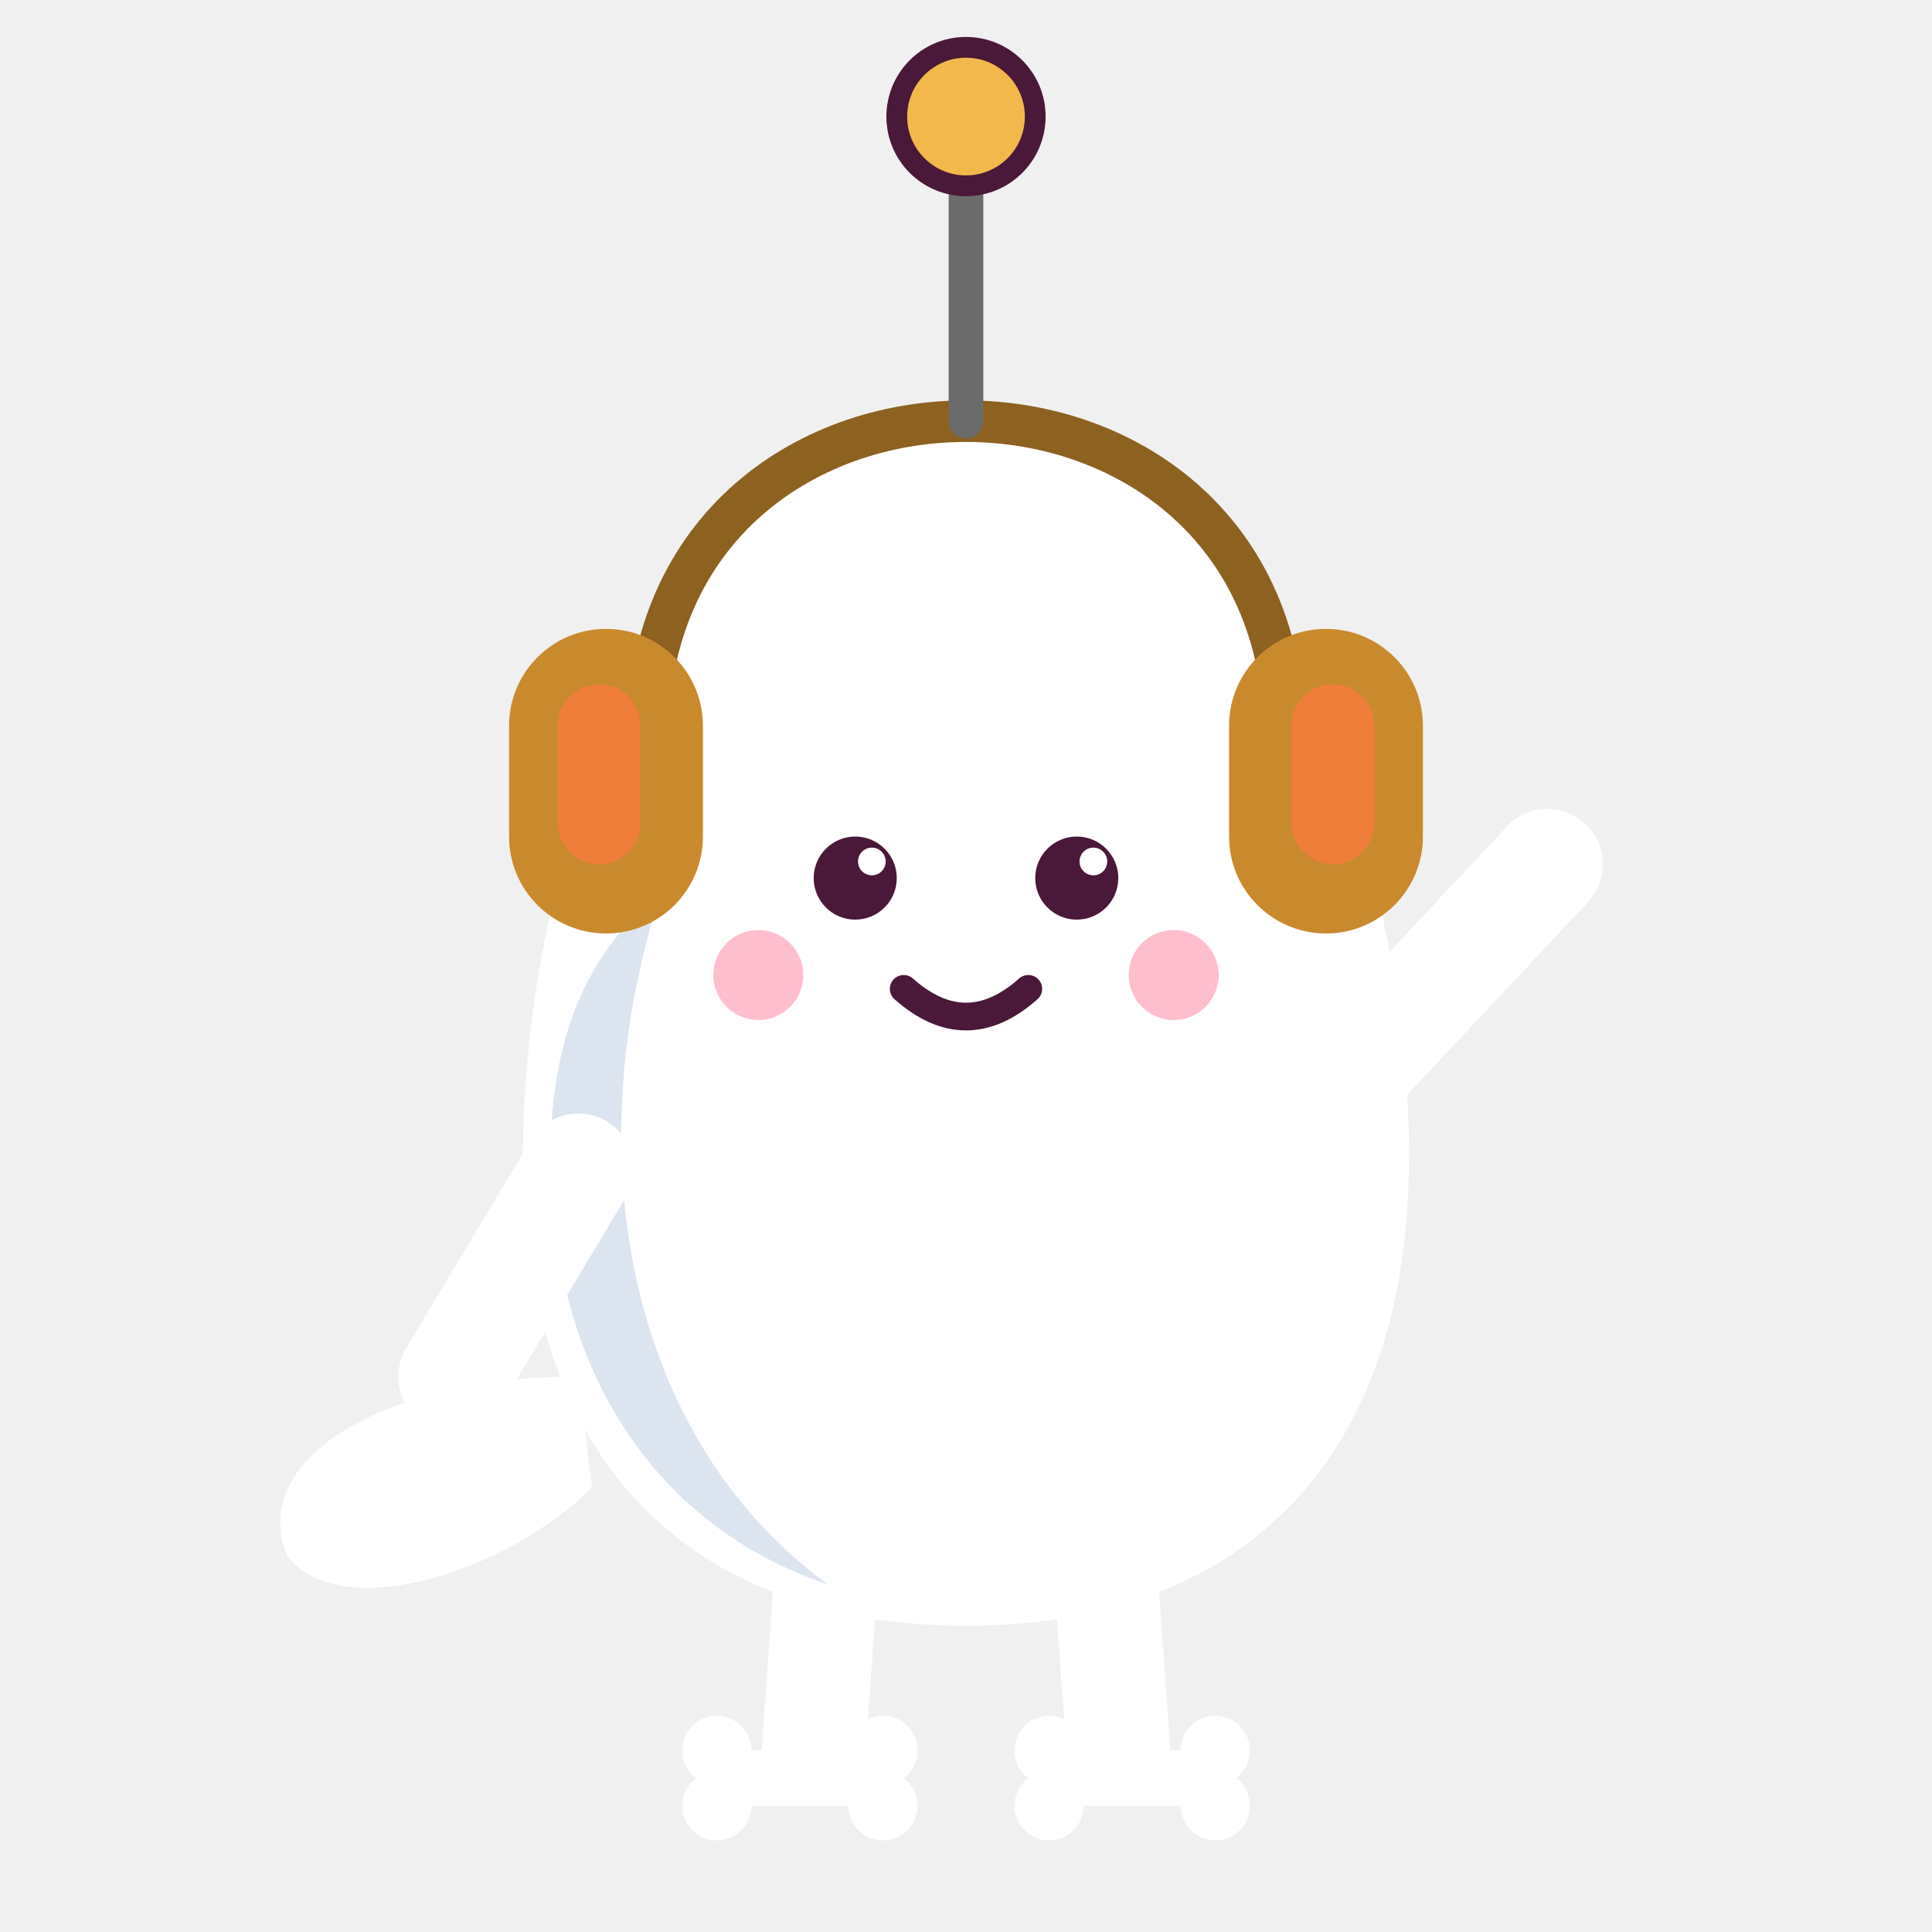
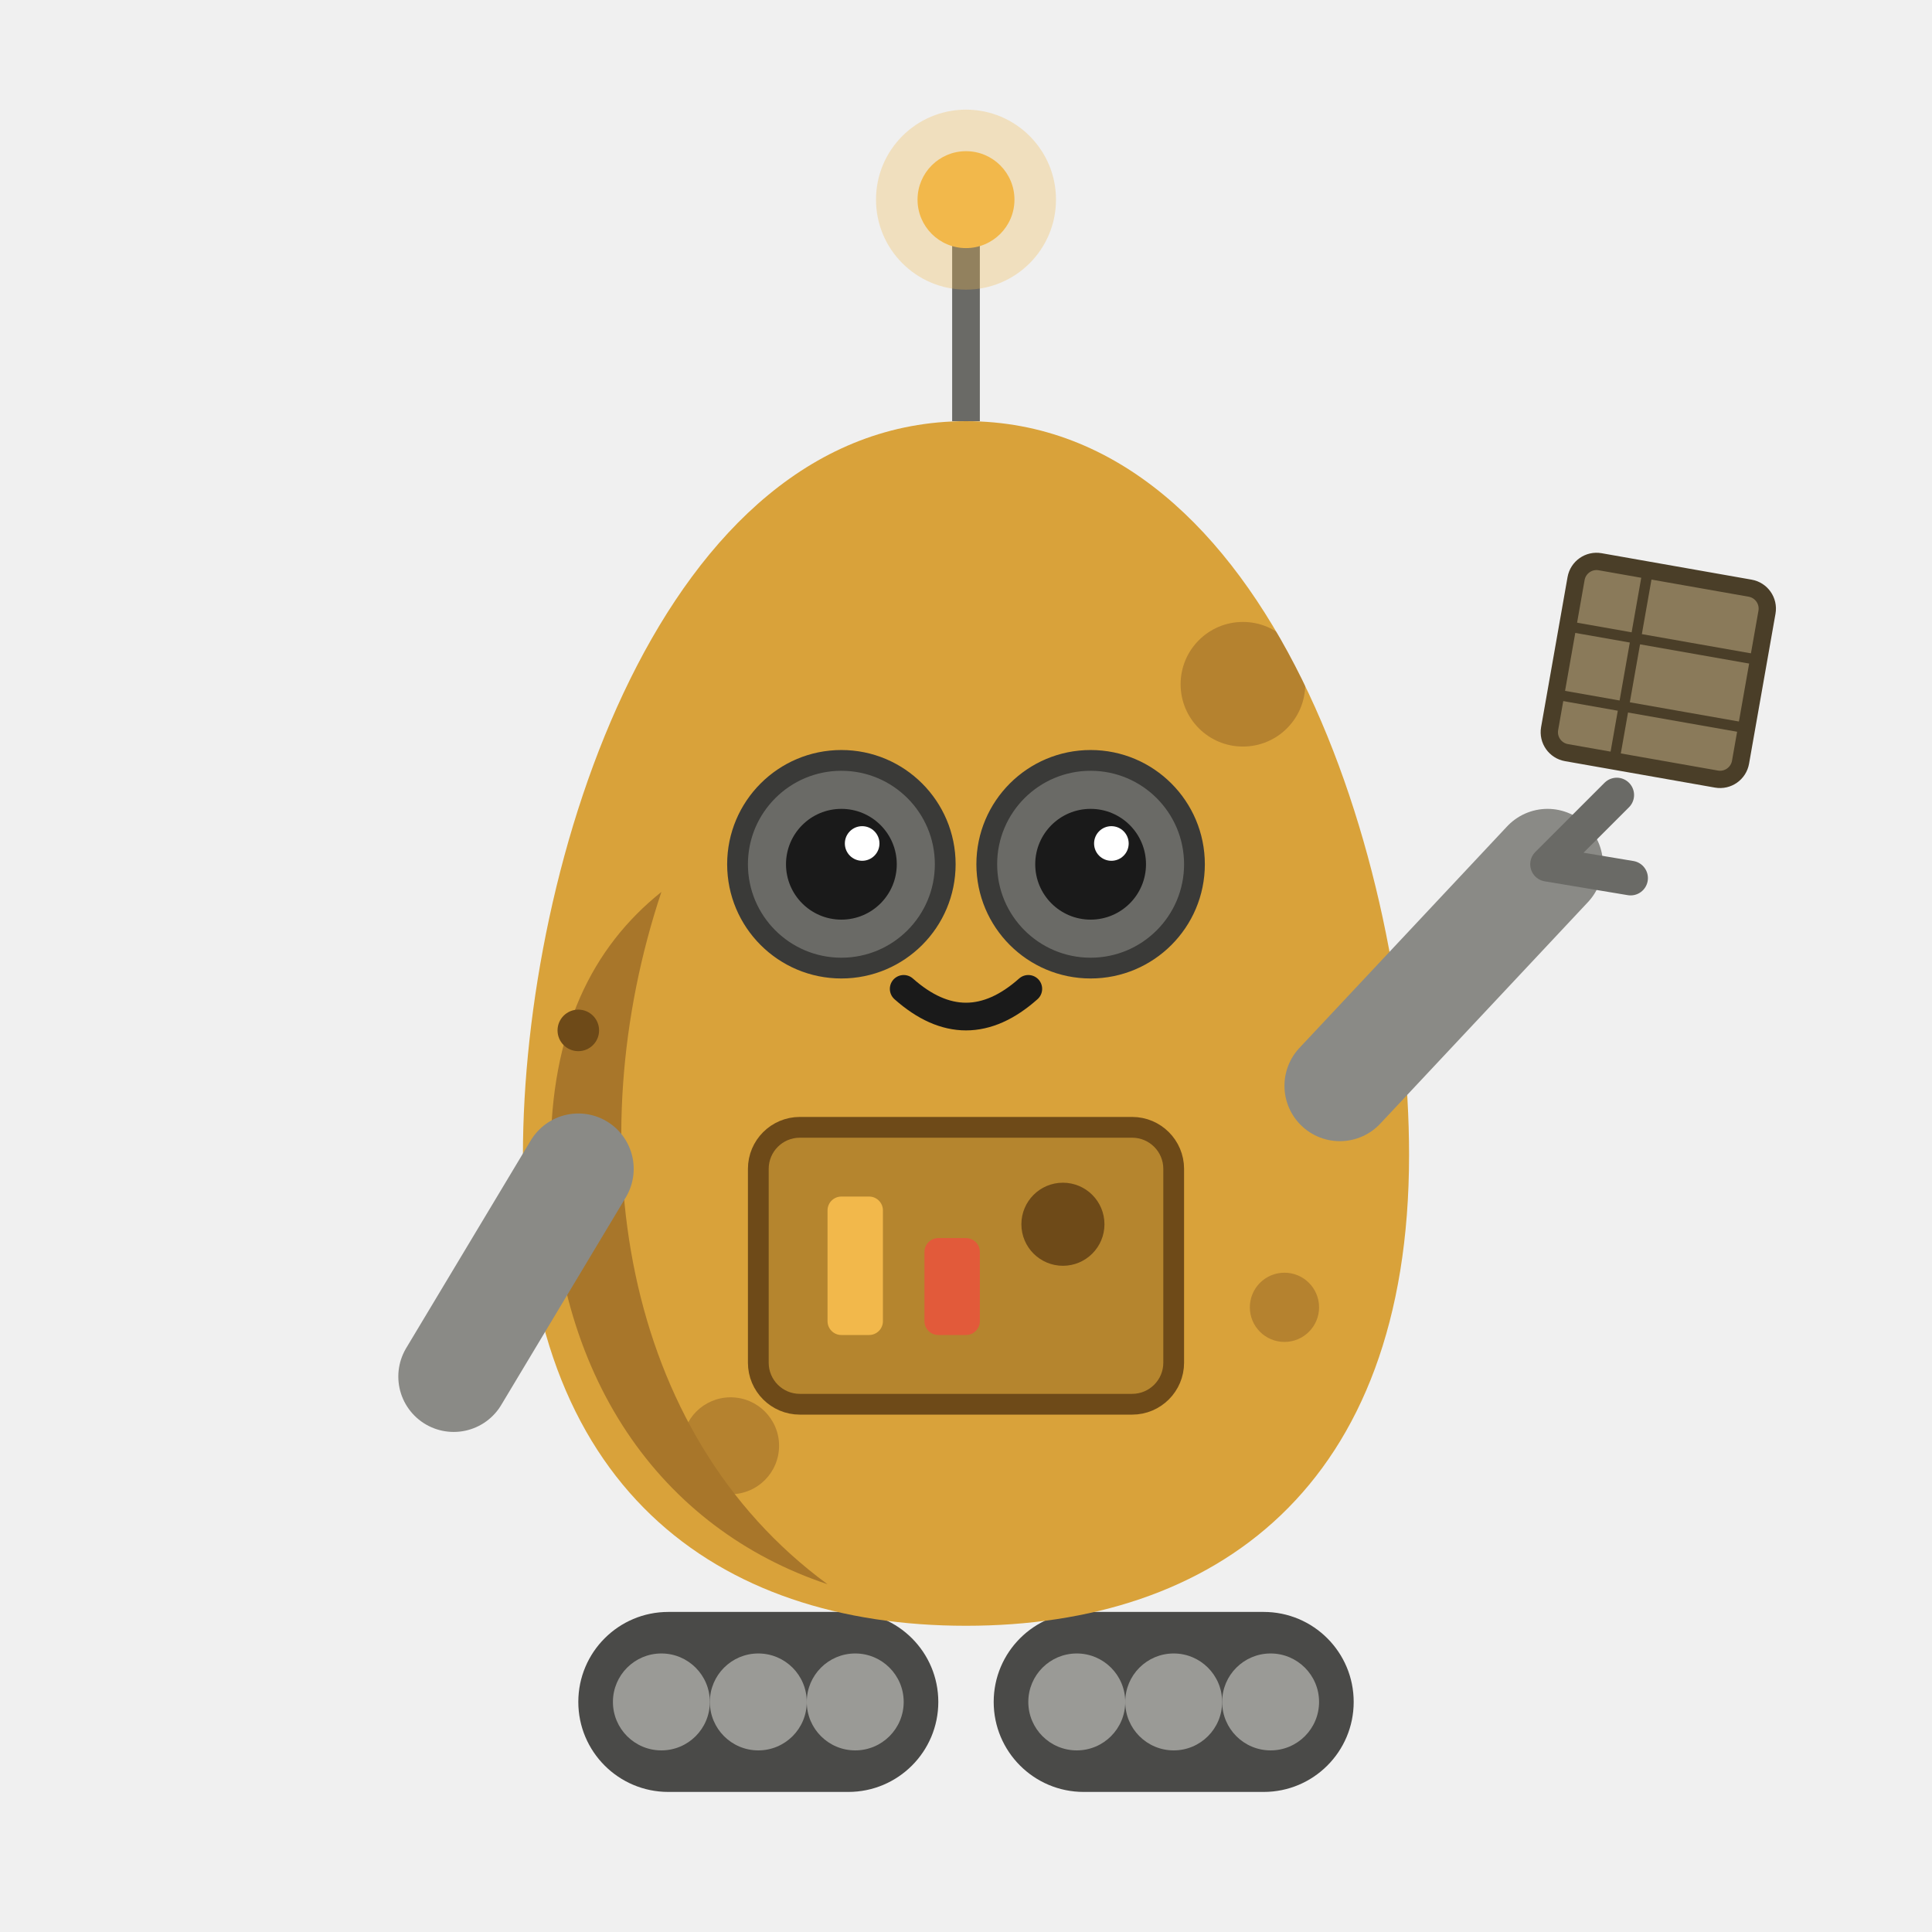
<svg xmlns="http://www.w3.org/2000/svg" viewBox="0 0 240 240" width="240" height="240">
  <g transform="translate(120 128) scale(.86)">
-     <path d="M-56 50C-84 50-104 62-98 76C-90 86-66 78-54 66Z" fill="#FFFFFF" />
-     <path d="M-20 76L-22 104" stroke="#FFFFFF" stroke-width="15" stroke-linecap="round" fill="none" />
-     <path d="M20 76L22 104" stroke="#FFFFFF" stroke-width="15" stroke-linecap="round" fill="none" />
-     <g transform="translate(-24 108)">
-       <circle cx="-12" cy="-4" r="5" fill="#FFFFFF" />
-       <circle cx="-12" cy="4" r="5" fill="#FFFFFF" />
-       <circle cx="12" cy="-4" r="5" fill="#FFFFFF" />
-       <circle cx="12" cy="4" r="5" fill="#FFFFFF" />
-       <rect x="-12" y="-4" width="24" height="8" fill="#FFFFFF" />
+     <g transform="translate(-30 96)">
+       <rect x="-26" y="-12" width="52" height="26" rx="13" fill="#4A4A48" />
+       <circle cx="-14" cy="1" r="7" fill="#9A9A96" />
+       <circle cx="0" cy="1" r="7" fill="#9A9A96" />
+       <circle cx="14" cy="1" r="7" fill="#9A9A96" />
    </g>
-     <g transform="translate(24 108)">
-       <circle cx="-12" cy="-4" r="5" fill="#FFFFFF" />
-       <circle cx="-12" cy="4" r="5" fill="#FFFFFF" />
-       <circle cx="12" cy="-4" r="5" fill="#FFFFFF" />
-       <circle cx="12" cy="4" r="5" fill="#FFFFFF" />
-       <rect x="-12" y="-4" width="24" height="8" fill="#FFFFFF" />
+     <g transform="translate(30 96)">
+       <rect x="-26" y="-12" width="52" height="26" rx="13" fill="#4A4A48" />
+       <circle cx="-14" cy="1" r="7" fill="#9A9A96" />
+       <circle cx="0" cy="1" r="7" fill="#9A9A96" />
+       <circle cx="14" cy="1" r="7" fill="#9A9A96" />
    </g>
-     <path d="M0-88C44-88 64-24 64 18C64 66 36 86 0 86C-36 86-64 66-64 18C-64-24-44-88 0-88Z" fill="#FFFFFF" />
-     <path d="M-44-20C-56 16-50 58-20 80C-44 72-60 50-60 18C-60 0-54-12-44-20Z" fill="#DCE5EF" />
-     <path d="M-56 20L-74 50" stroke="#FFFFFF" stroke-width="16" stroke-linecap="round" fill="none" />
-     <path d="M54 8L84 -24" stroke="#FFFFFF" stroke-width="16" stroke-linecap="round" fill="none" />
-     <circle cx="-16" cy="-22" r="6" fill="#4A1838" />
-     <circle cx="16" cy="-22" r="6" fill="#4A1838" />
-     <circle cx="-13.6" cy="-24.4" r="2" fill="#FFF" />
-     <circle cx="18.4" cy="-24.4" r="2" fill="#FFF" />
-     <path d="M-9-6q9 8 18 0" fill="none" stroke="#4A1838" stroke-width="4" stroke-linecap="round" />
-     <circle cx="-30" cy="-8" r="6.5" fill="#FFB3C6" opacity=".85" />
-     <circle cx="30" cy="-8" r="6.5" fill="#FFB3C6" opacity=".85" />
-     <path d="M-46-40C-48-104 48-104 46-40" fill="none" stroke="#8d6120" stroke-width="6" stroke-linecap="round" />
-     <rect x="-66" y="-58" width="28" height="44" rx="14" fill="#C98A2E" />
-     <rect x="-59" y="-50" width="12" height="26" rx="6" fill="#F47B3B" opacity=".85" />
-     <rect x="38" y="-58" width="28" height="44" rx="14" fill="#C98A2E" />
-     <rect x="47" y="-50" width="12" height="26" rx="6" fill="#F47B3B" opacity=".85" />
-     <path d="M0-88v-40" stroke="#6B6B6B" stroke-width="5" stroke-linecap="round" />
-     <circle cx="0" cy="-132" r="10" fill="#F2B84B" stroke="#4A1838" stroke-width="3" stroke-linejoin="round" />
+     <defs>
+       <clipPath id="mb">
+         <path d="M0-88C44-88 64-24 64 18C64 66 36 86 0 86C-36 86-64 66-64 18C-64-24-44-88 0-88Z" />
+       </clipPath>
+     </defs>
+     <path d="M0-88C44-88 64-24 64 18C64 66 36 86 0 86C-36 86-64 66-64 18C-64-24-44-88 0-88Z" fill="#D9A23A" />
+     <g clip-path="url(#mb)">
+       <circle cx="40" cy="-50" r="9" fill="#8A5A22" opacity=".45" />
+       <circle cx="-34" cy="60" r="7" fill="#8A5A22" opacity=".45" />
+       <circle cx="46" cy="40" r="5" fill="#8A5A22" opacity=".45" />
+       <path d="M-44-20C-56 16-50 58-20 80C-44 72-60 50-60 18C-60 0-54-12-44-20Z" fill="#A8762A" />
+     </g>
+     <rect x="-30" y="14" width="60" height="40" rx="6" fill="#B5852E" stroke="#6E4A18" stroke-width="3" />
+     <rect x="-20" y="24" width="8" height="20" rx="2" fill="#F2B84B" />
+     <rect x="-6" y="30" width="8" height="14" rx="2" fill="#E25A3A" />
+     <rect x="8" y="22" width="12" height="12" rx="6" fill="#6E4A18" />
+     <circle cx="-56" cy="0" r="3" fill="#6E4A18" />
+     <circle cx="56" cy="0" r="3" fill="#6E4A18" />
+     <path d="M-56 20L-74 50" stroke="#8A8A86" stroke-width="16" stroke-linecap="round" fill="none" />
+     <path d="M54 8L84 -24" stroke="#8A8A86" stroke-width="16" stroke-linecap="round" fill="none" />
+     <path d="M84-24l10-10M84-24l12 2" stroke="#6A6A66" stroke-width="5" stroke-linecap="round" />
+     <circle cx="-18" cy="-24" r="15" fill="#6A6A66" stroke="#3A3A38" stroke-width="3" />
+     <circle cx="-18" cy="-24" r="8" fill="#1A1A1A" />
+     <circle cx="-15" cy="-27" r="2.5" fill="#FFF" />
+     <circle cx="18" cy="-24" r="15" fill="#6A6A66" stroke="#3A3A38" stroke-width="3" />
+     <circle cx="18" cy="-24" r="8" fill="#1A1A1A" />
+     <circle cx="21" cy="-27" r="2.5" fill="#FFF" />
+     <path d="M-9-6q9 8 18 0" fill="none" stroke="#1A1A1A" stroke-width="4" stroke-linecap="round" />
+     <path d="M0-88V-116" stroke="#6A6A66" stroke-width="4" />
+     <circle cx="0" cy="-120" r="13" fill="#F2B84B" opacity=".3" />
+     <circle cx="0" cy="-120" r="7" fill="#F2B84B" />
+     <g transform="translate(100 -52) rotate(10)">
+       <rect x="-14" y="-14" width="28" height="28" rx="3" fill="#8A7A5A" stroke="#4A3E28" stroke-width="2.5" />
+       <path d="M-14-4h28M-14 6h28M-4-14v28" stroke="#4A3E28" stroke-width="1.5" />
+     </g>
  </g>
</svg>
